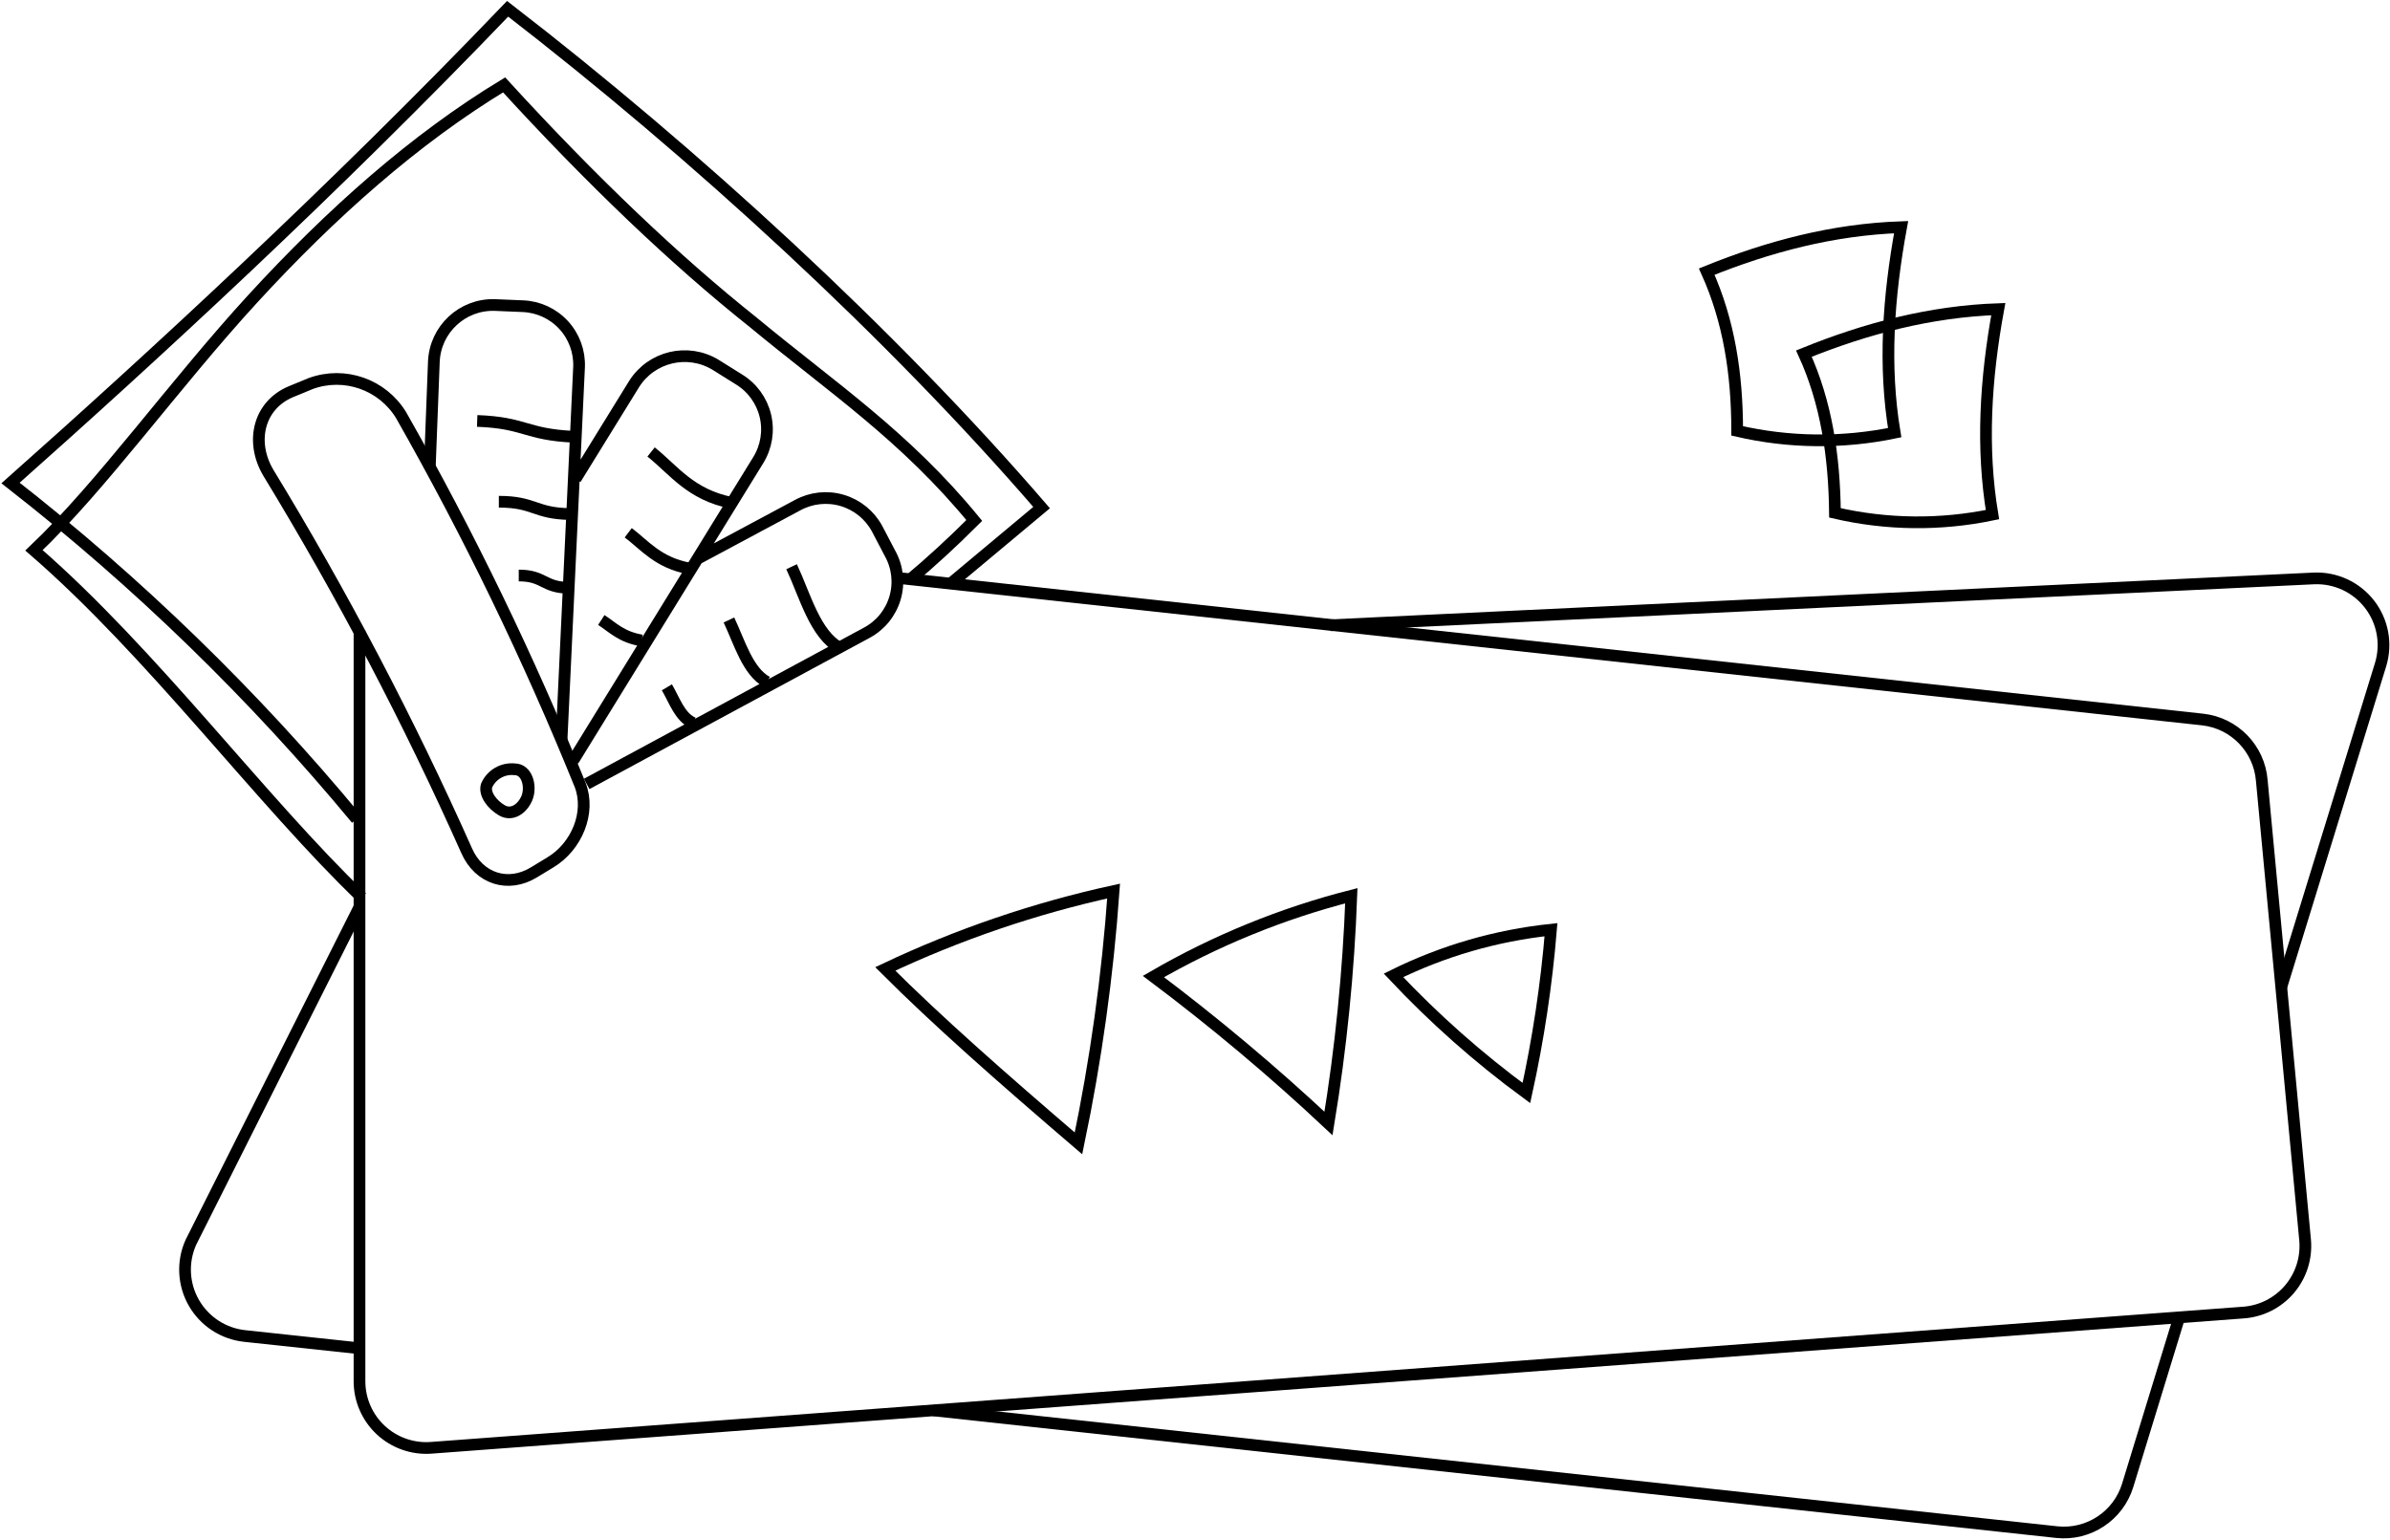
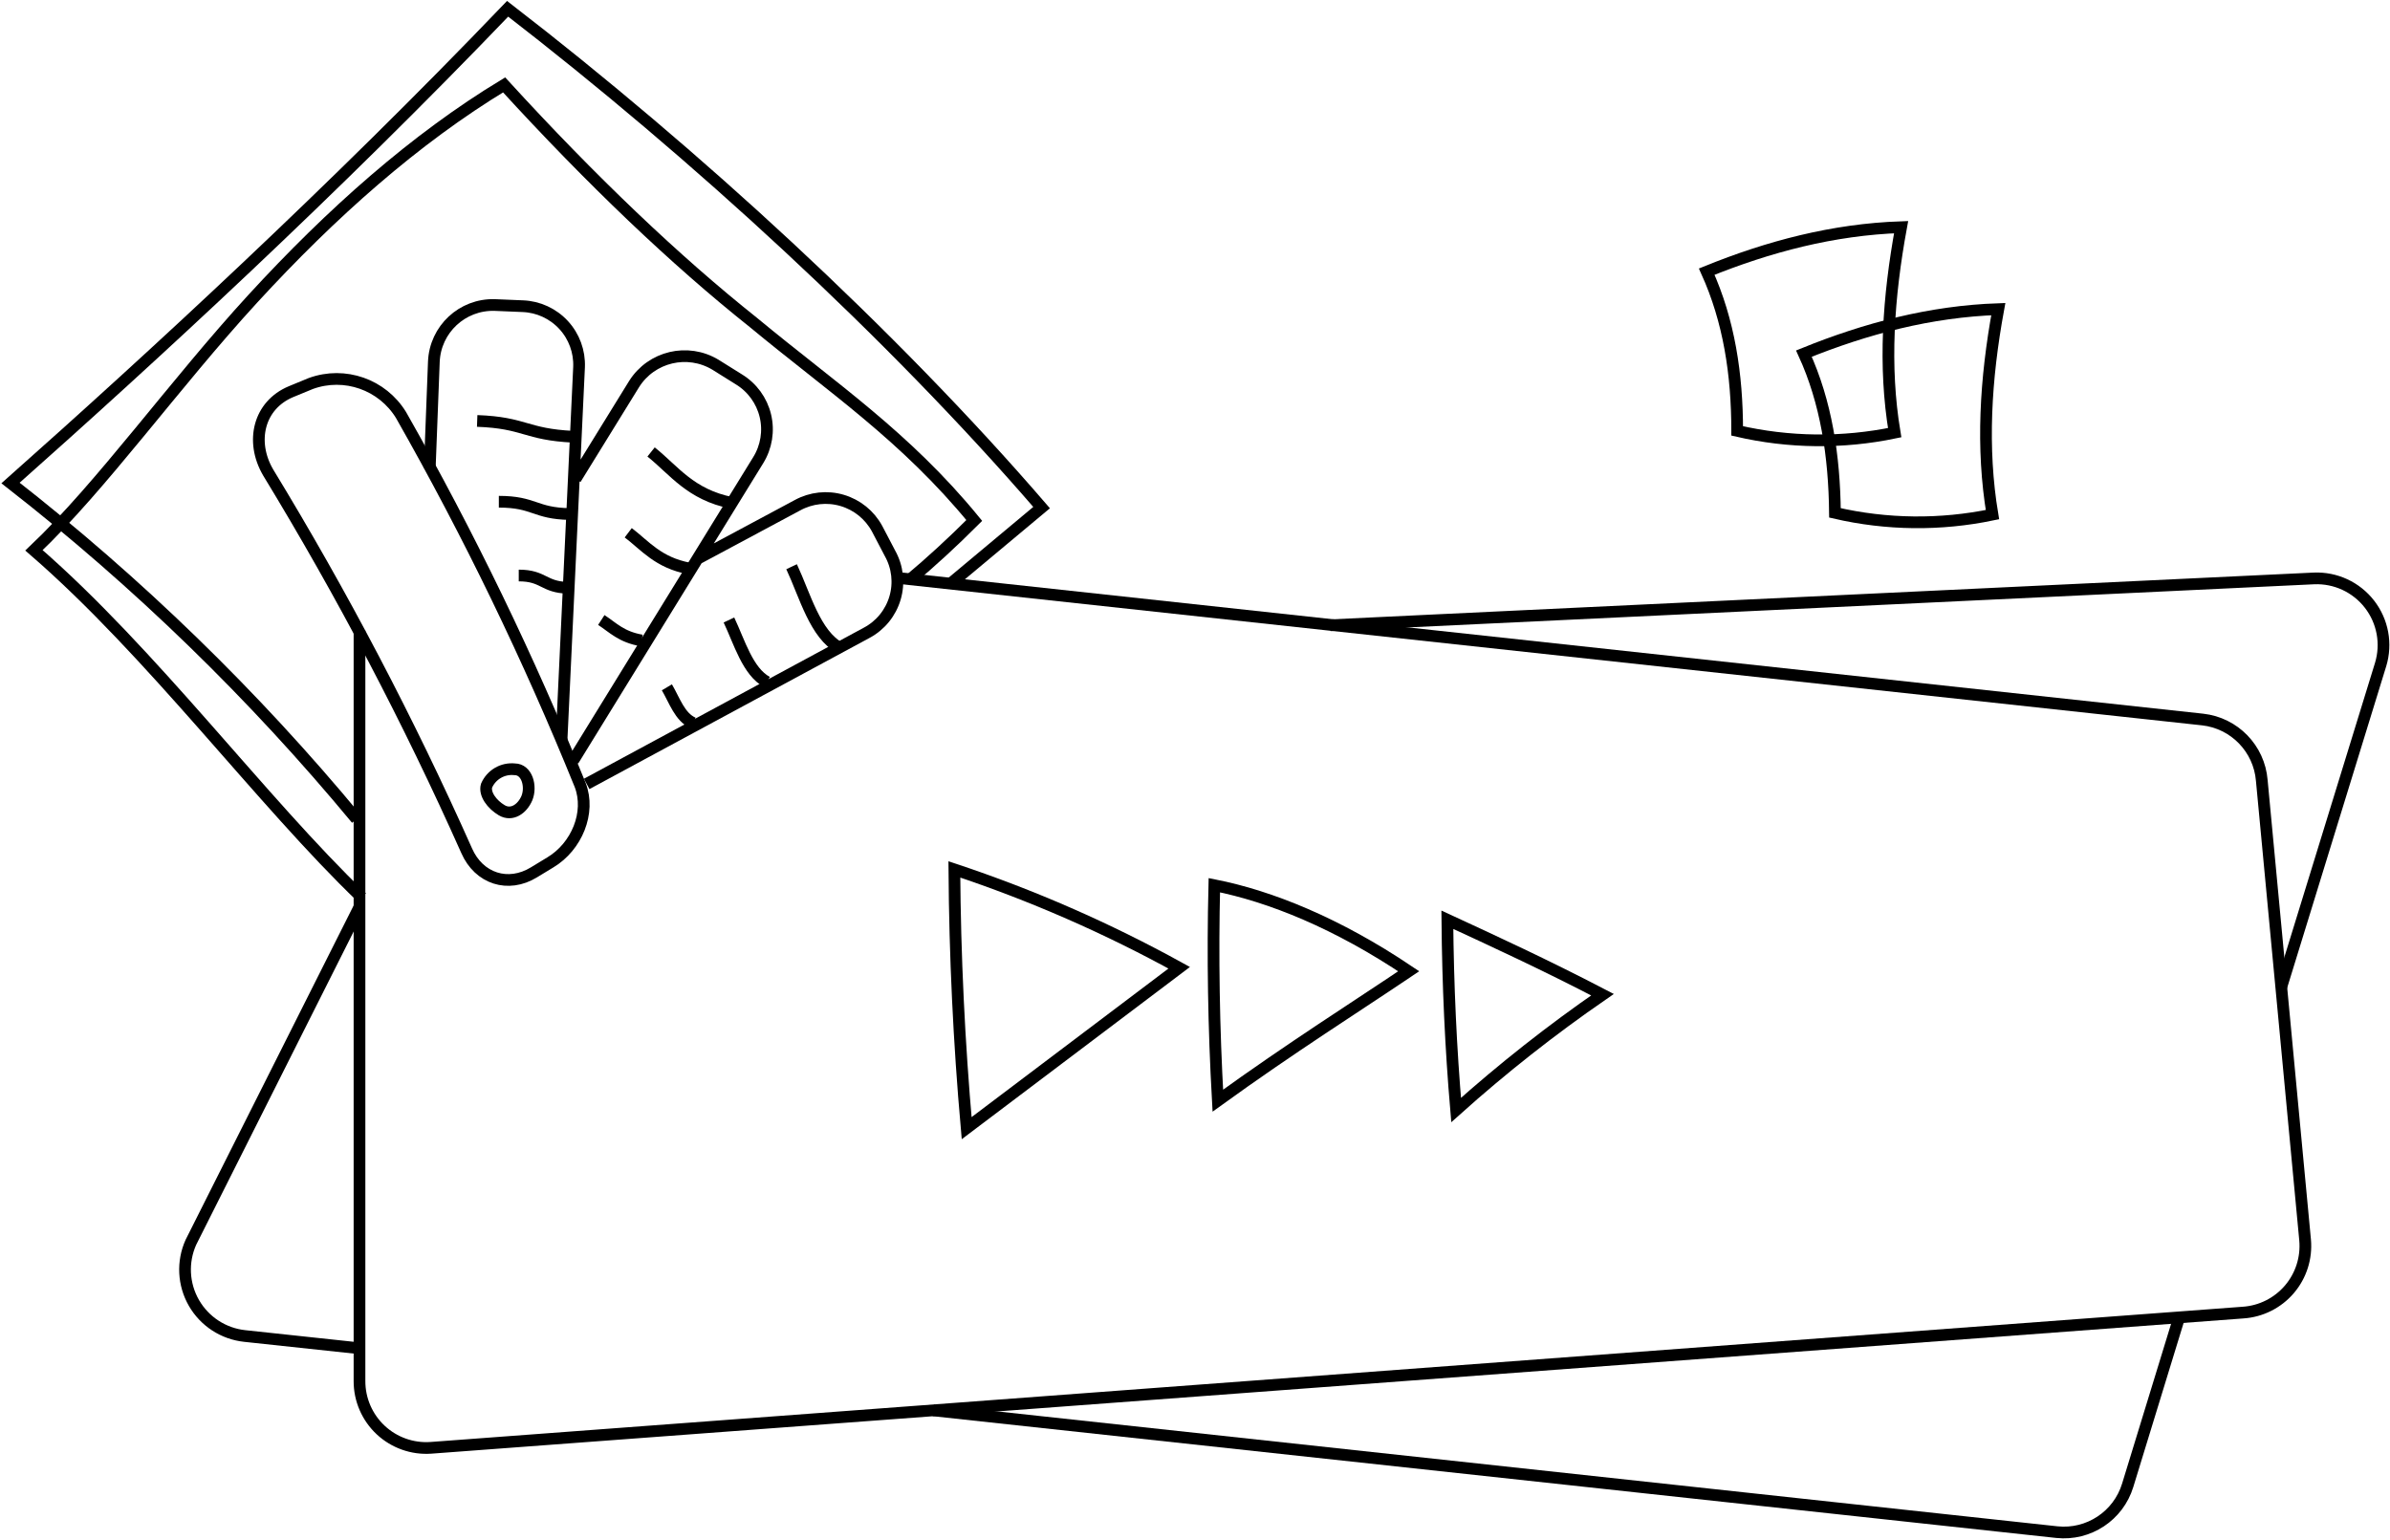
<svg xmlns="http://www.w3.org/2000/svg" viewBox="0 0 408.2 262.9" id="design">
  <g fill="none" stroke="#000000" stroke-width="2">
-     <path d="M60.9 139.9A381.4 381.4 0 0 0 1.8 82.5c24.1-21.4 55.1-49.9 84.9-81 32 24.7 65.5 55.4 91.2 85.2l-15.8 13.2" />
-     <path d="M61.8 153.3C44.7 136.9 26 111.5 5.8 94c11.5-10.9 24-28.4 37.4-43s27.7-27.3 42.9-36.5q22.5 24.6 42.6 40.6c13.4 11.1 25.9 19.4 37.7 33.8-3.8 3.8-7.4 7.1-11.1 10.2" />
+     <path d="M60.9,139.9A381.4,381.4,0,0,0,1.8,82.5c24.1-21.4,55.1-49.9,84.9-81,32,24.7,65.5,55.4,91.2,85.2L162.1,99.9" />
+     <path d="M61.8,153.3C44.7,136.9,26,111.5,5.8,94c11.5-10.9,24-28.4,37.4-43S70.9,23.7,86.1,14.5q22.5,24.6,42.6,40.6c13.4,11.1,25.9,19.4,37.7,33.8-3.8,3.8-7.4,7.1-11.1,10.2" />
    <path d="M308.1 60.4c3.8 8.3 5.2 17.5 5.3 27.2a62.6 62.6 0 0 0 26.9.3c-1.9-11.4-1.2-23.1 1-35.1-11.6.4-22.6 3.3-33.2 7.6z" />
    <path d="M291.5 46.4c3.8 8.4 5.2 17.5 5.2 27.2a62.7 62.7 0 0 0 26.9.3c-1.9-11.4-1.1-23.1 1.1-35.1-11.6.4-22.6 3.3-33.2 7.6z" />
    <path d="M389.6 168.7l17-55.2a11.4 11.4 0 0 0-11.4-14.7l-168 8m-67.8 134.1l191.9 20.8a11.4 11.4 0 0 0 12.1-8l8.8-28.7M61.4 154.9l-28.8 57.3a11.4 11.4 0 0 0 9.2 16l19.6 2.1" />
-     <path d="M61.4 107.7v128.2a11.4 11.4 0 0 0 12.2 11.4l309.5-23.1a11.4 11.4 0 0 0 10.6-12.4l-7.4-78.5a11.4 11.4 0 0 0-10.1-10.4l-223-24.2" />
-     <path d="M190.2 152.2a182 182 0 0 0-39 13.3c8.8 8.8 19.8 18.5 33 29.8a321.2 321.2 0 0 0 6-43.1z" />
-     <path d="M230.8 153a133.1 133.1 0 0 0-33.8 13.8 358.2 358.2 0 0 1 29.9 25.1 308.7 308.7 0 0 0 3.9-38.9z" />
-     <path d="M264.9 158.8a79.5 79.5 0 0 0-26.9 7.8 165.7 165.7 0 0 0 22.7 20.1 209.8 209.8 0 0 0 4.2-27.9z" />
-     <path d="M119.4 95.3l16.8-9a10 10 0 0 1 13.6 4l2.2 4.2a9.9 9.9 0 0 1-4 13.6l-47.8 25.8m-1.9-52.1l10-16.2a10.2 10.2 0 0 1 13.9-3.3l4 2.5a10 10 0 0 1 3.3 13.8l-31.6 51.3M73.4 80l.7-18.2c.217-5.54 4.86-9.87 10.4-9.7l4.8.2a10 10 0 0 1 9.6 10.4l-3 63.9" />
+     <path d="M61.4,107.7V235.9a11.4,11.4,0,0,0,12.2,11.4l309.5-23.1a11.4,11.4,0,0,0,10.6-12.4l-7.4-78.5a11.4,11.4,0,0,0-10.1-10.4l-223-24.2" />
+     <path d="M163 148.5a229.5 229.5 0 0 1 38.4 16.8l-36.3 27.4c-1.3-14.7-2-29.4-2.1-44.2z" />
+     <path d="M207.4 151.2c9.6 1.9 21 6.5 33.2 14.7-8.9 6-20 13-32.6 22.1-.7-12.5-.9-24.7-.6-36.8z" />
+     <path d="M247.2 157.1c7.8 3.6 16.7 7.7 26.5 12.8a251.1 251.1 0 0 0-25 19.7c-.9-10.5-1.4-21.3-1.5-32.5z" />
+     <path d="M119.4 95.3l16.8-9a10 10 0 0 1 13.6 4l2.2 4.2a9.9 9.9 0 0 1-4 13.6l-47.8 25.8m-1.9-52.1l10-16.2a10.2 10.2 0 0 1 13.9-3.3l4 2.5a10 10 0 0 1 3.3 13.8l-31.6 51.3M73.4 80l.7-18.2a10.1 10.1 0 0 1 10.4-9.7l4.8.2a10 10 0 0 1 9.6 10.4l-3 63.9" />
    <path d="M94 147.3l-2.8 1.7c-4.4 2.7-9.4 1.1-11.5-3.7a571.7 571.7 0 0 0-33.9-64.6c-3.1-5.3-1.6-11.5 3.9-13.8l3.4-1.4a12.9 12.9 0 0 1 15.4 5.4 531.9 531.9 0 0 1 30.6 63.2c1.8 4.7-.6 10.5-5.1 13.2z" />
    <path d="M81.5 71.9c8.2.3 8.2 2.3 16.4 2.7M85.2 85.7c6.1 0 6.1 2 12.1 2.1m-8.7 10.5c4.3 0 4.2 2 8.4 2.1m14.2-23.2c3.9 3.1 6.7 7.3 13.8 8.7M107.3 91c2.9 2.2 5.1 5.1 10.4 6.1m-15 8.8c2 1.3 3.4 2.9 6.9 3.5m25.6-12.6c2.3 4.9 4 11.6 8.3 13.9m-19-4.8c1.8 3.8 3.2 8.8 6.5 10.6m-17.1.9c1.3 2.2 2.2 5.1 4.5 6.1" />
    <path d="M90 136.3c-.8 1.9-2.6 3.1-4.3 2.1s-3-2.8-2.6-4.2a4.7 4.7 0 0 1 4.8-2.8c2.1 0 2.9 2.9 2.1 4.9z" />
  </g>
</svg>
